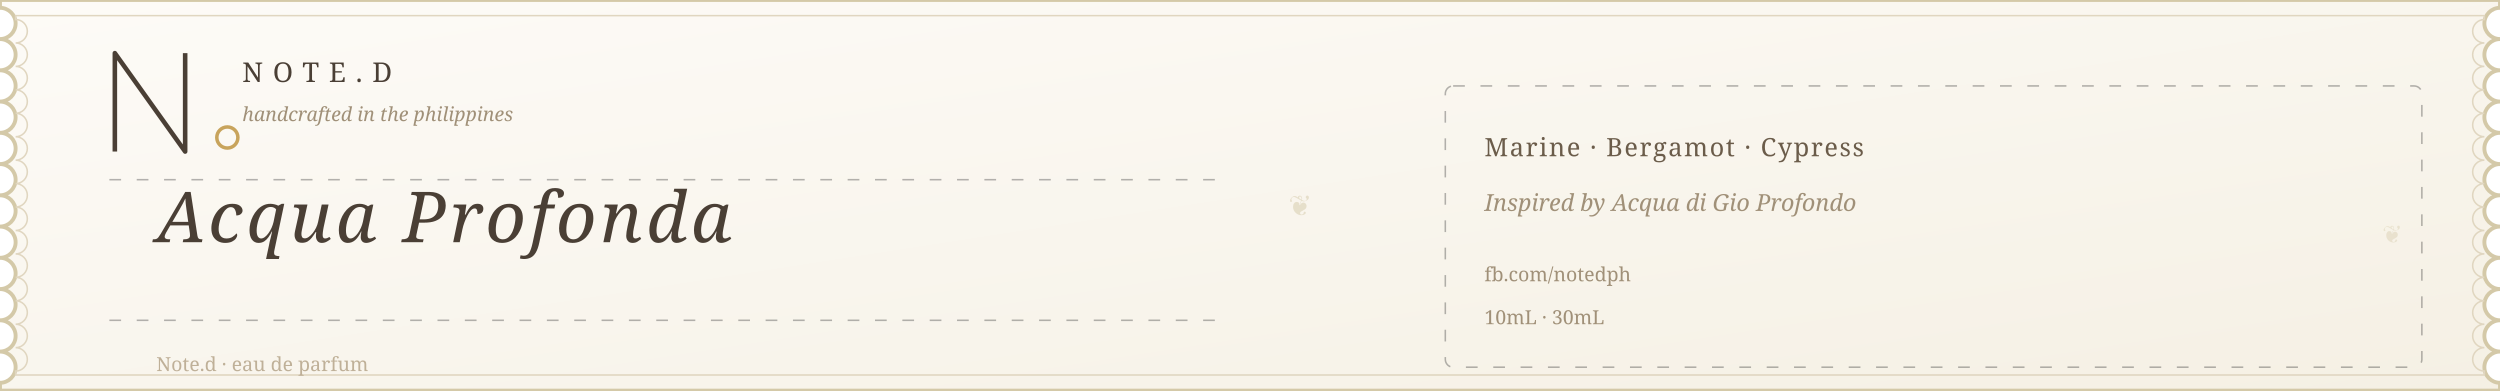
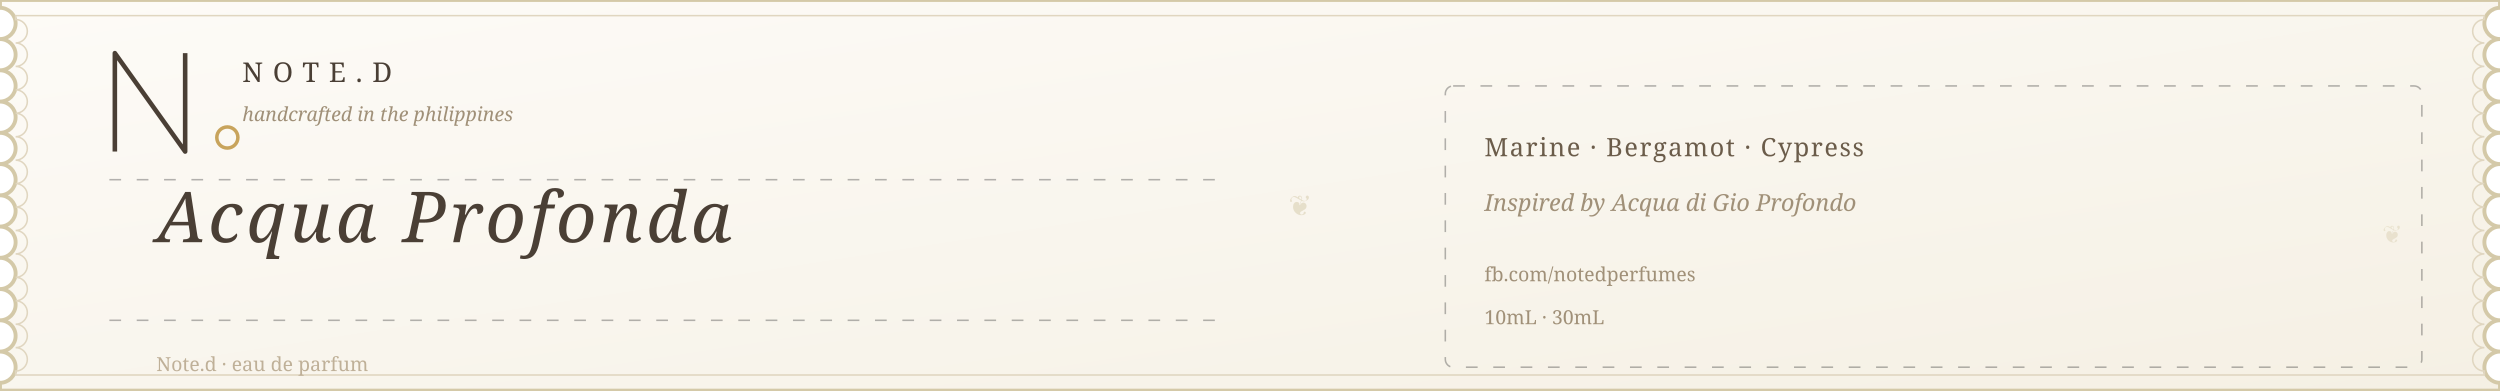
<svg xmlns="http://www.w3.org/2000/svg" viewBox="0 0 640 100" fill="none">
  <defs>
    <linearGradient id="bg" x1="0" y1="0" x2="1" y2="1">
      <stop offset="0%" stop-color="#fdfbf7" />
      <stop offset="100%" stop-color="#f5f0e4" />
    </linearGradient>
  </defs>
  <path d="M 0,0 L 640,0 L 640,2.0 a 4,4 0 0,0 0,8 a 4,4 0 0,0 0,8 a 4,4 0 0,0 0,8 a 4,4 0 0,0 0,8 a 4,4 0 0,0 0,8 a 4,4 0 0,0 0,8 a 4,4 0 0,0 0,8 a 4,4 0 0,0 0,8 a 4,4 0 0,0 0,8 a 4,4 0 0,0 0,8 a 4,4 0 0,0 0,8 a 4,4 0 0,0 0,8 L 640,100 L 0,100 L 0,98.0 a 4,4 0 0,0 0,-8 a 4,4 0 0,0 0,-8 a 4,4 0 0,0 0,-8 a 4,4 0 0,0 0,-8 a 4,4 0 0,0 0,-8 a 4,4 0 0,0 0,-8 a 4,4 0 0,0 0,-8 a 4,4 0 0,0 0,-8 a 4,4 0 0,0 0,-8 a 4,4 0 0,0 0,-8 a 4,4 0 0,0 0,-8 a 4,4 0 0,0 0,-8 L 0,0 Z" fill="url(#bg)" stroke="#d4c9a8" stroke-width="1" />
  <path d="M 4,4 L 636,4 L 636,5.0 a 3,3 0 0,0 0,6 a 3,3 0 0,0 0,6 a 3,3 0 0,0 0,6 a 3,3 0 0,0 0,6 a 3,3 0 0,0 0,6 a 3,3 0 0,0 0,6 a 3,3 0 0,0 0,6 a 3,3 0 0,0 0,6 a 3,3 0 0,0 0,6 a 3,3 0 0,0 0,6 a 3,3 0 0,0 0,6 a 3,3 0 0,0 0,6 a 3,3 0 0,0 0,6 a 3,3 0 0,0 0,6 a 3,3 0 0,0 0,6 L 636,96 L 4,96 L 4,95.0 a 3,3 0 0,0 0,-6 a 3,3 0 0,0 0,-6 a 3,3 0 0,0 0,-6 a 3,3 0 0,0 0,-6 a 3,3 0 0,0 0,-6 a 3,3 0 0,0 0,-6 a 3,3 0 0,0 0,-6 a 3,3 0 0,0 0,-6 a 3,3 0 0,0 0,-6 a 3,3 0 0,0 0,-6 a 3,3 0 0,0 0,-6 a 3,3 0 0,0 0,-6 a 3,3 0 0,0 0,-6 a 3,3 0 0,0 0,-6 a 3,3 0 0,0 0,-6 L 4,4 Z" fill="none" stroke="#e0d6c0" stroke-width="0.4" />
  <g transform="translate(24,10) scale(0.9)">
    <path d="M6 32 L6 4 L26 32 L26 4" stroke="#4a3f35" stroke-width="1.3" stroke-linejoin="round" fill="none" />
    <circle cx="38" cy="28" r="3" stroke="#c8a45c" stroke-width="1" fill="none" />
  </g>
  <text x="62" y="21" font-family="Georgia,serif" font-size="7" fill="#4a3f35" letter-spacing="2.5">NOTE.D</text>
  <text x="62" y="31" font-family="Georgia,serif" font-size="5" fill="#a09078" font-style="italic">handcrafted in the philippines</text>
  <text x="40" y="62" font-family="Georgia,serif" font-size="18" fill="#4a3f35" font-style="italic" letter-spacing="1">Acqua Profonda</text>
  <line x1="28" y1="46" x2="315" y2="46" stroke="#2a2a2a" stroke-width="0.4" opacity="0.35" stroke-dasharray="3 4" />
  <line x1="28" y1="82" x2="315" y2="82" stroke="#2a2a2a" stroke-width="0.4" opacity="0.35" stroke-dasharray="3 4" />
  <text x="40" y="95" font-family="Georgia,serif" font-size="5" fill="#bfb098">Note.d  ·  eau de parfum</text>
  <text x="330" y="55" font-family="Georgia,serif" font-size="7" fill="#d4c9a8" opacity="0.5">❦</text>
  <rect x="370" y="22" width="250" height="72" rx="2" stroke="#2a2a2a" stroke-width="0.4" fill="none" opacity="0.35" stroke-dasharray="3 4" />
  <text x="380" y="40" font-family="Georgia,serif" font-size="6.5" fill="#6b5c4a" letter-spacing="0.4">Marine  ·  Bergamot  ·  Cypress</text>
  <text x="380" y="54" font-family="Georgia,serif" font-size="6" fill="#a09078" font-style="italic">Inspired by Acqua di Gio Profondo</text>
-   <text x="380" y="72" font-family="Georgia,serif" font-size="5" fill="#a09078">fb.com/notedph</text>
+   <text x="380" y="72" font-family="Georgia,serif" font-size="5" fill="#a09078">fb.com/notedperfumes</text>
  <text x="380" y="83" font-family="Georgia,serif" font-size="5" fill="#a09078">10mL · 30mL</text>
  <text x="610" y="62" font-family="Georgia,serif" font-size="6" fill="#d4c9a8" opacity="0.4">❦</text>
</svg>
